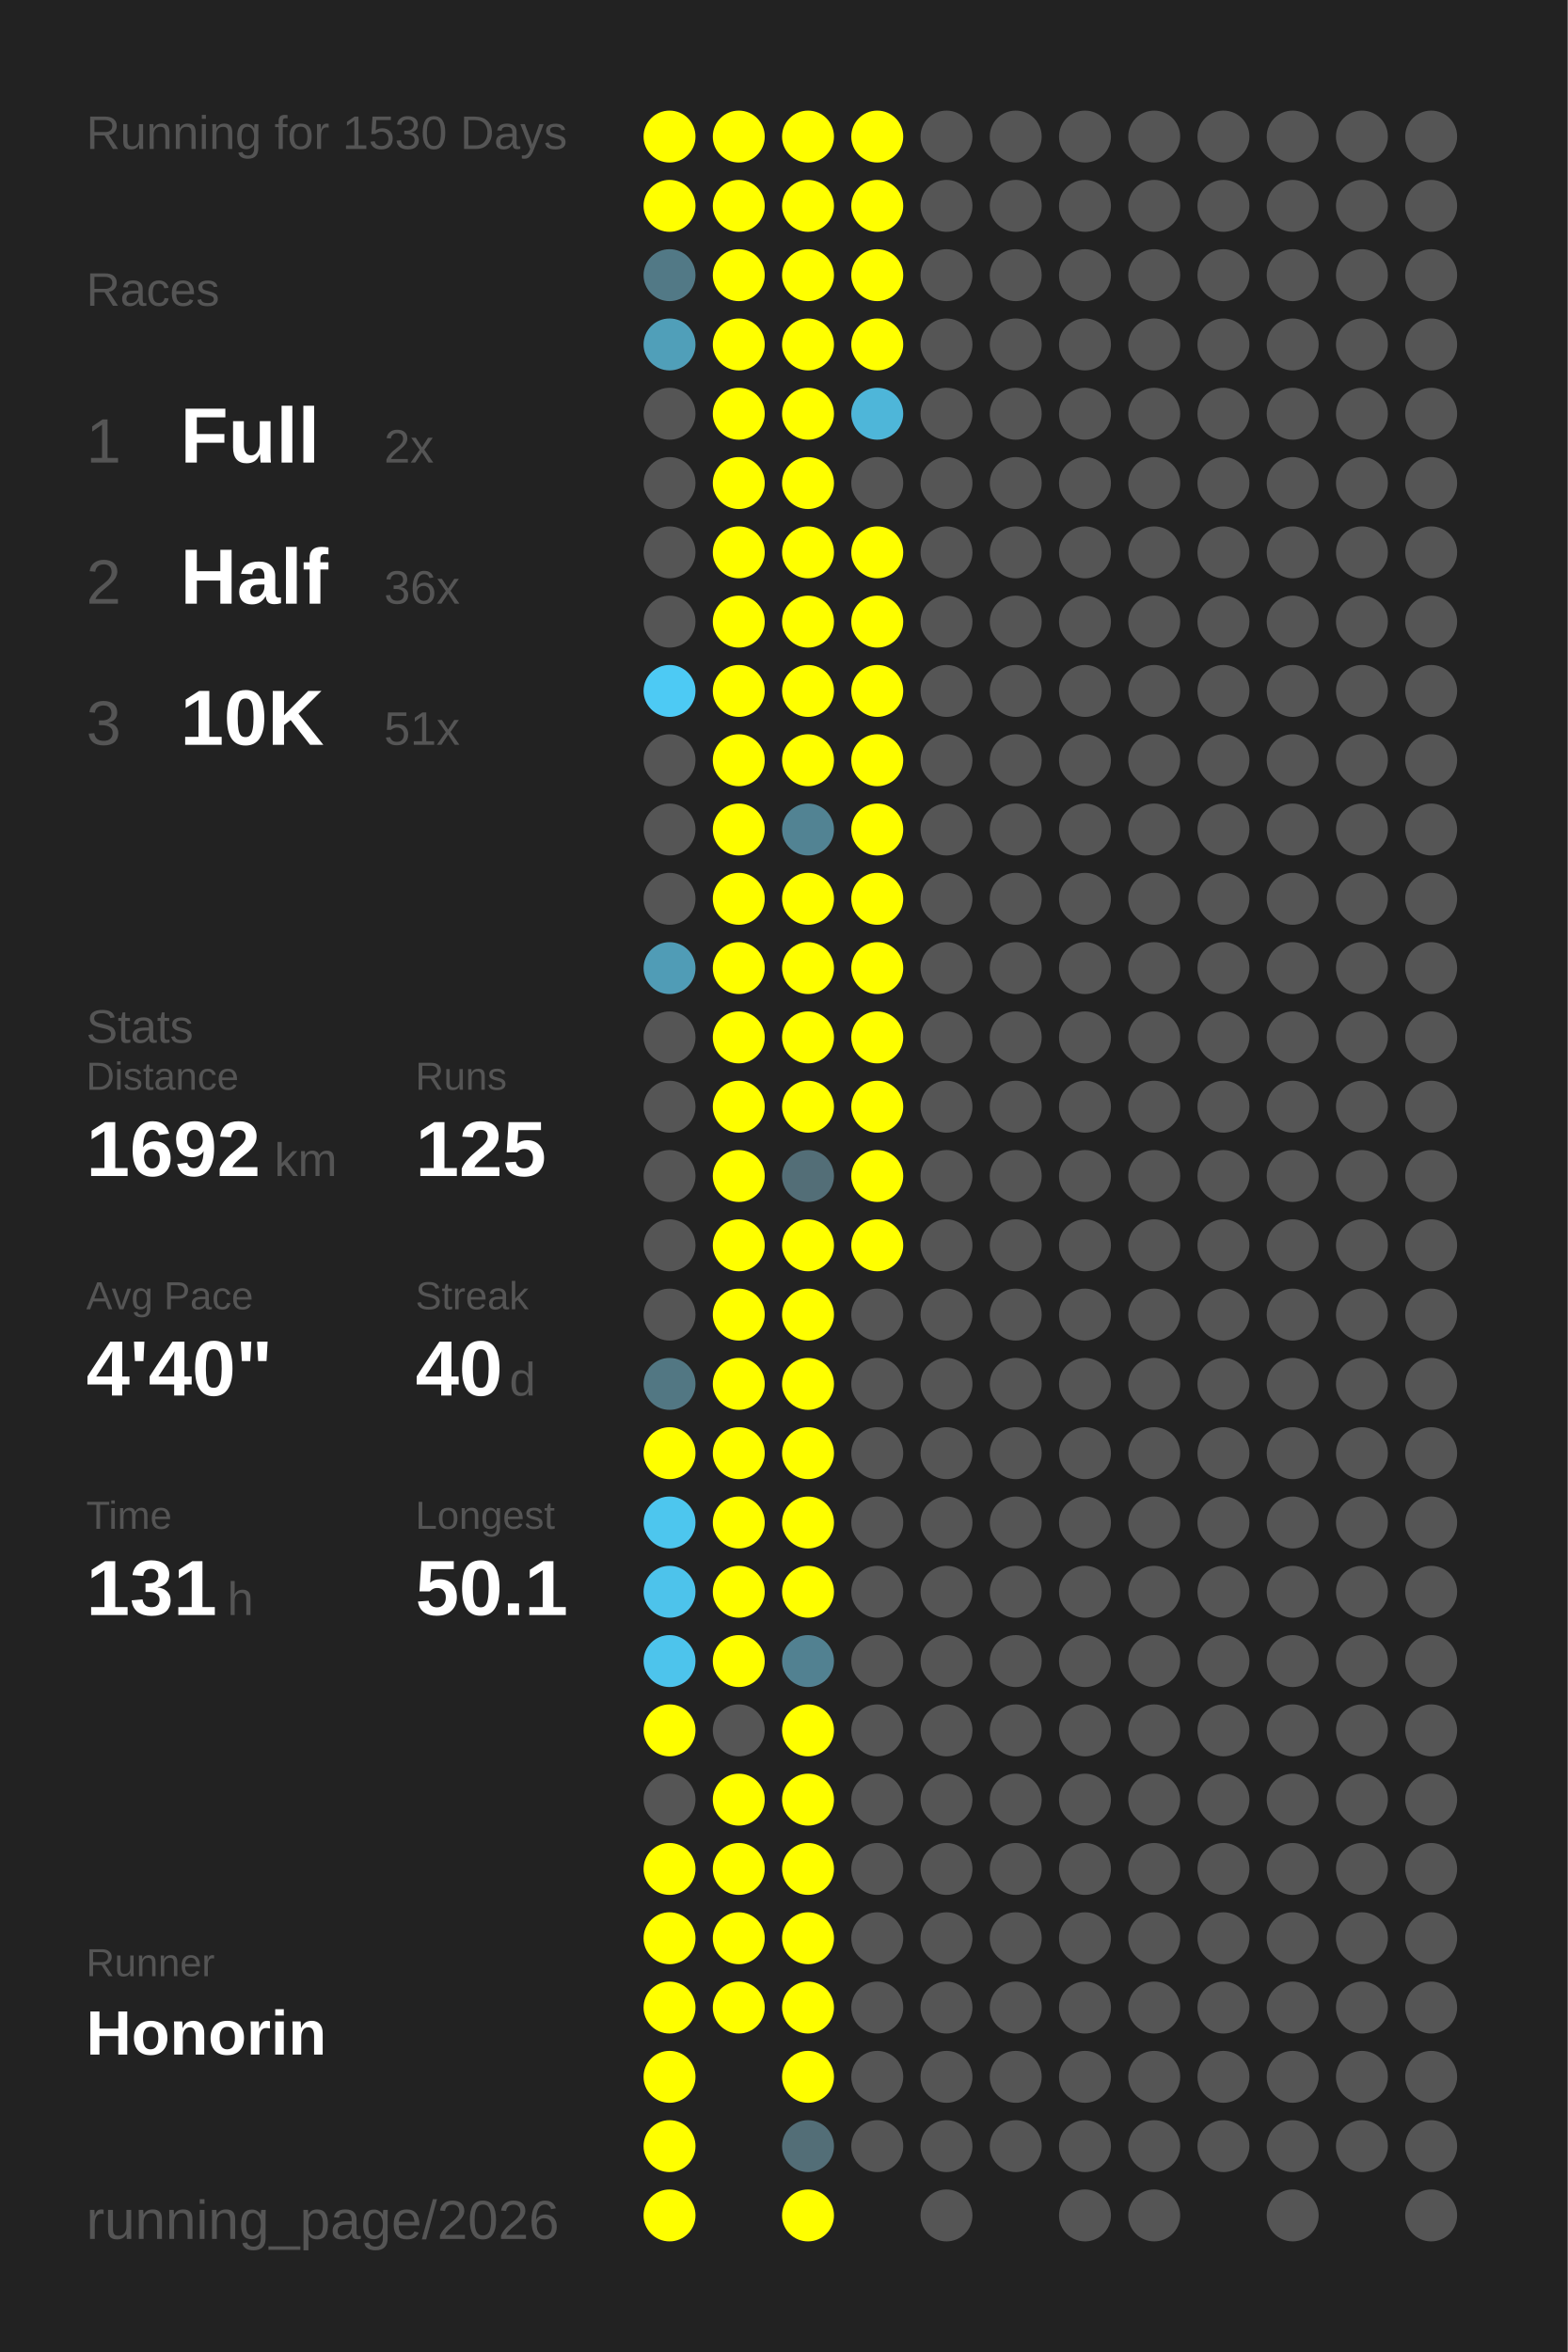
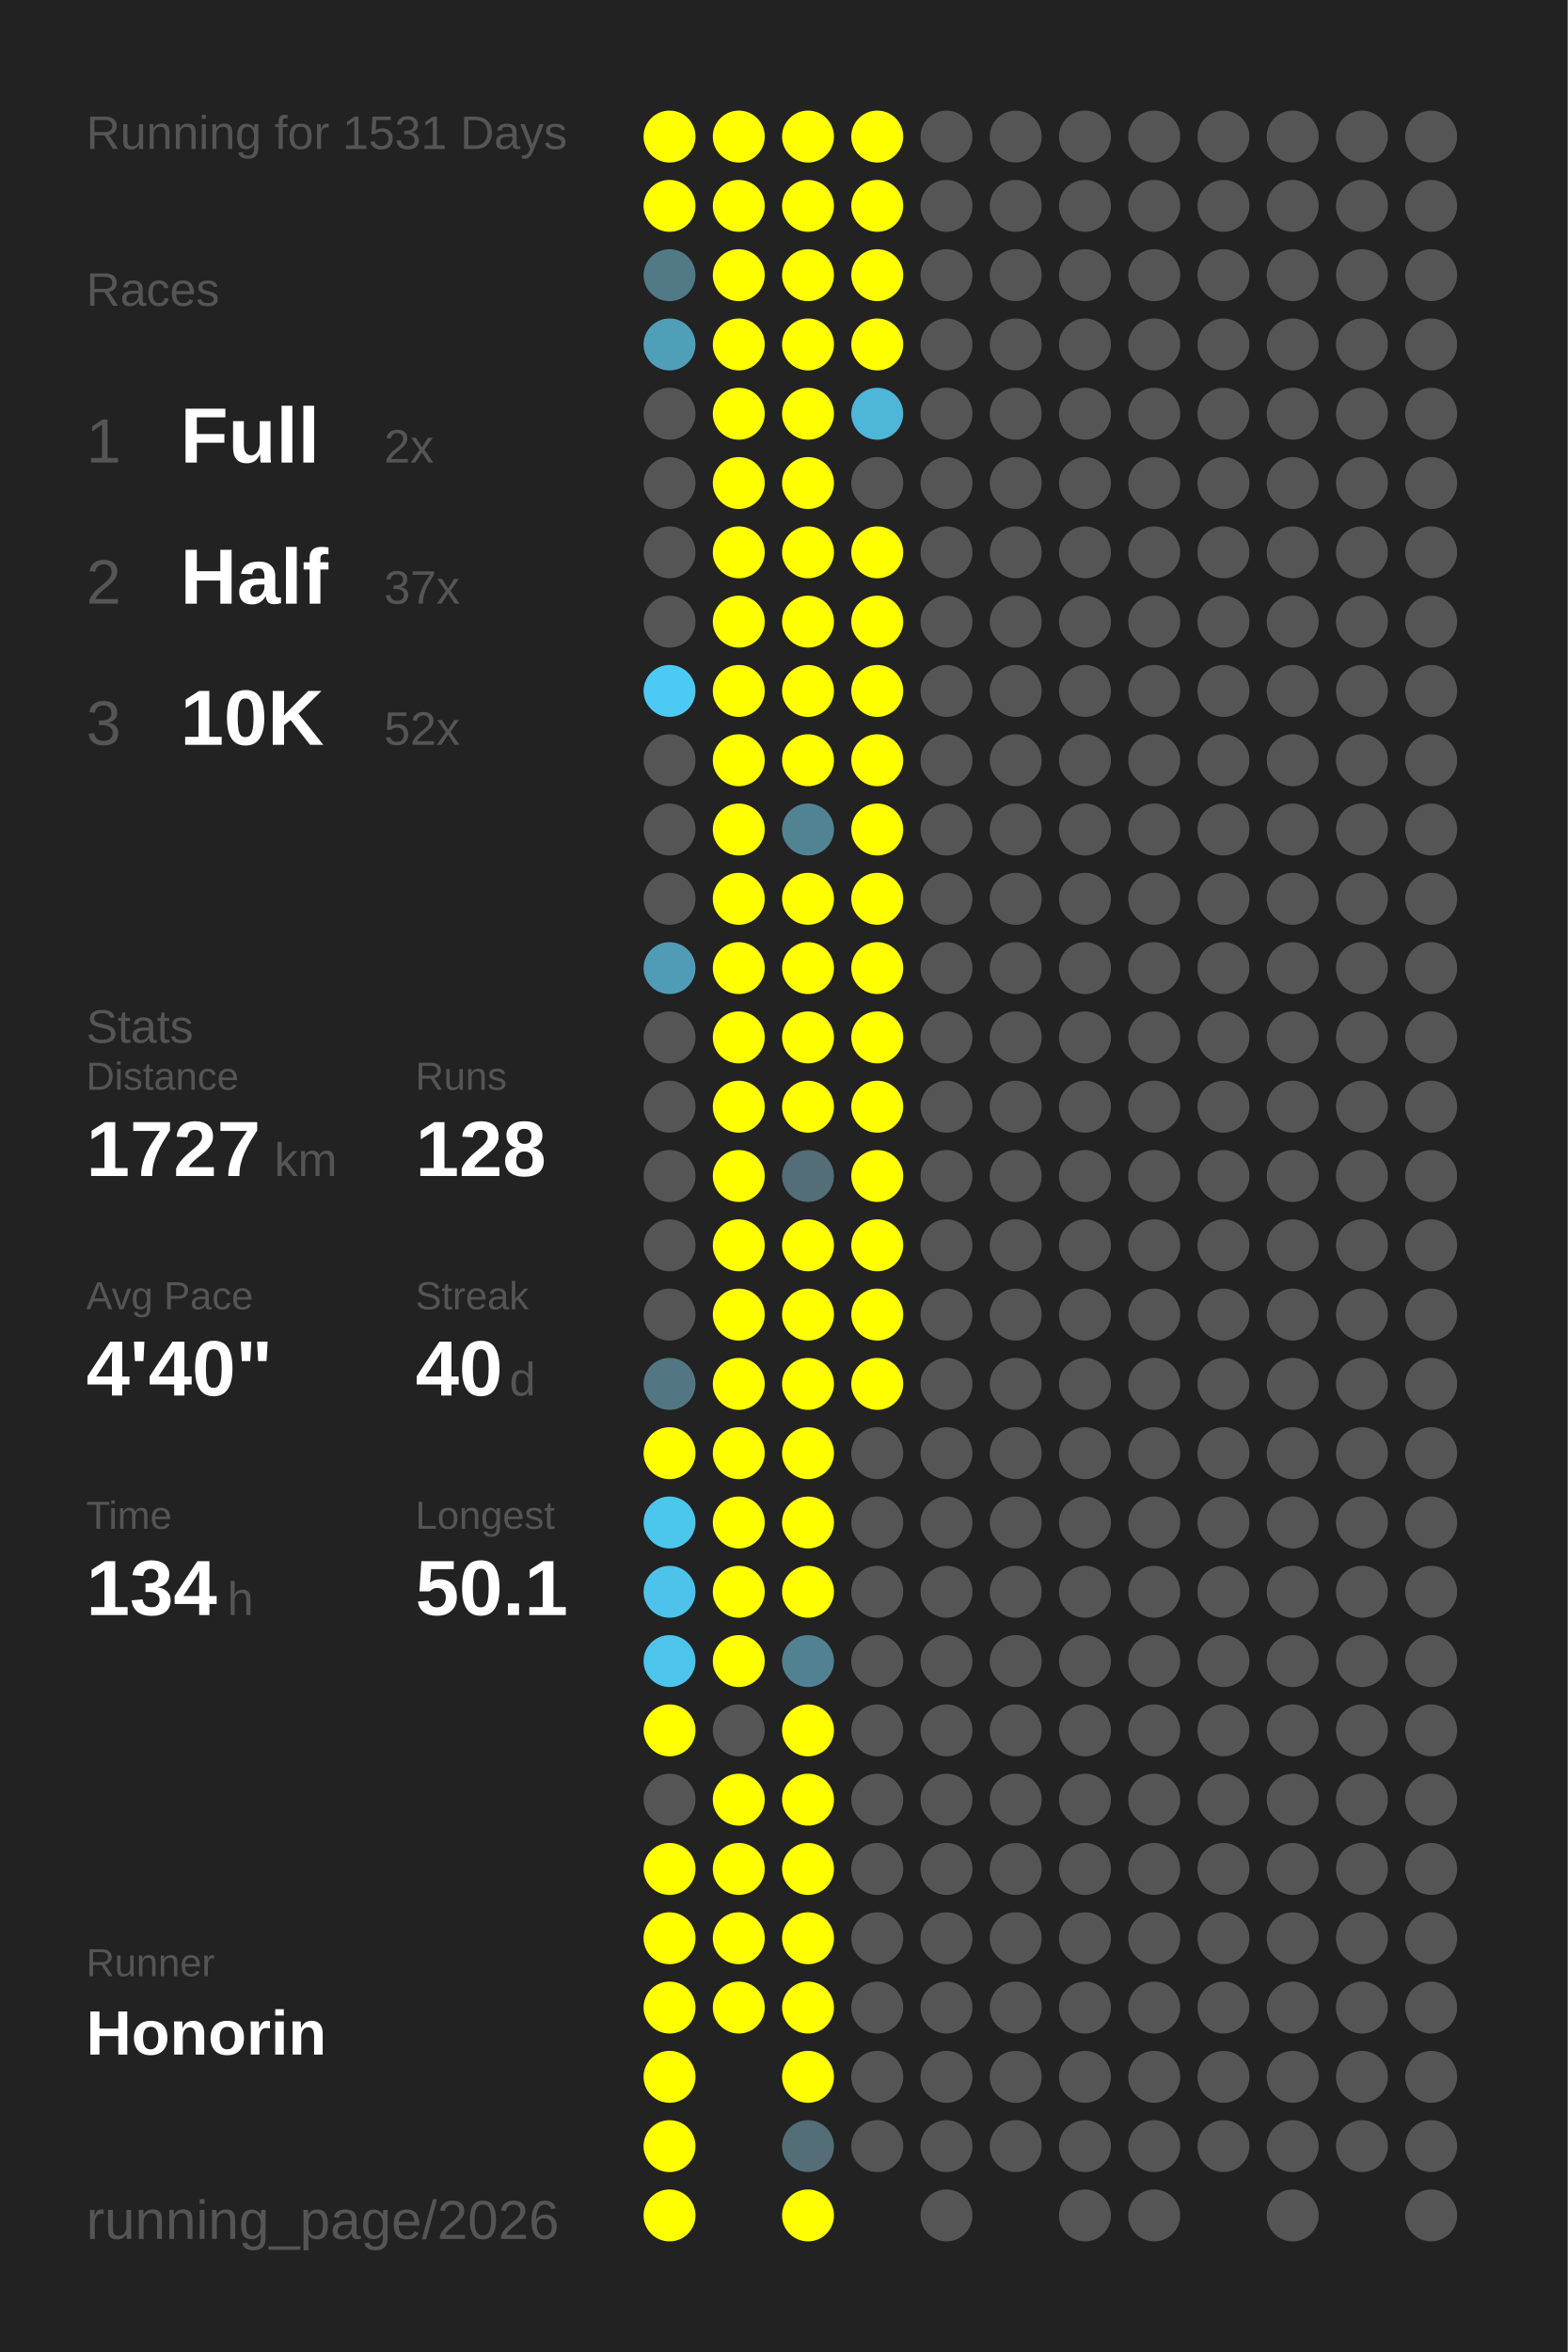
<svg xmlns="http://www.w3.org/2000/svg" baseProfile="full" height="300mm" version="1.1" viewBox="0,0,200,300" width="200mm">
  <defs />
  <rect fill="#222222" height="300" width="200" x="0" y="0" />
-   <text fill="#555555" style="font-size:6px; font-family:Arial;" x="11" y="19">Running for 1530 Days</text>
+   <text fill="#555555" style="font-size:6px; font-family:Arial;" x="11" y="19">Running for 1531 Days</text>
  <text fill="#555555" style="font-size:6px; font-family:Arial;" x="11" y="39">Races</text>
  <text fill="#555555" style="font-size:8px; font-family:Arial;" x="11" y="59">1</text>
  <text fill="#FFFFFF" style="font-size:10px; font-family:Arial; font-weight:bold;" x="23" y="59">Full</text>
  <text fill="#555555" style="font-size:6px; font-family:Arial;" x="49" y="59">2x</text>
  <text fill="#555555" style="font-size:8px; font-family:Arial;" x="11" y="77">2</text>
  <text fill="#FFFFFF" style="font-size:10px; font-family:Arial; font-weight:bold;" x="23" y="77">Half</text>
-   <text fill="#555555" style="font-size:6px; font-family:Arial;" x="49" y="77">36x</text>
+   <text fill="#555555" style="font-size:6px; font-family:Arial;" x="49" y="77">37x</text>
  <text fill="#555555" style="font-size:8px; font-family:Arial;" x="11" y="95">3</text>
  <text fill="#FFFFFF" style="font-size:10px; font-family:Arial; font-weight:bold;" x="23" y="95">10K</text>
-   <text fill="#555555" style="font-size:6px; font-family:Arial;" x="49" y="95">51x</text>
+   <text fill="#555555" style="font-size:6px; font-family:Arial;" x="49" y="95">52x</text>
  <text fill="#555555" style="font-size:6px; font-family:Arial;" x="11" y="133">Stats</text>
  <text fill="#555555" style="font-size:5px; font-family:Arial;" x="11" y="139">Distance</text>
-   <text fill="#FFFFFF" style="font-size:10px; font-family:Arial; font-weight:bold;" x="11" y="150">1692</text>
+   <text fill="#FFFFFF" style="font-size:10px; font-family:Arial; font-weight:bold;" x="11" y="150">1727</text>
  <text fill="#555555" style="font-size:6px; font-family:Arial;" x="35" y="150">km</text>
  <text fill="#555555" style="font-size:5px; font-family:Arial;" x="53" y="139">Runs</text>
-   <text fill="#FFFFFF" style="font-size:10px; font-family:Arial; font-weight:bold;" x="53" y="150">125</text>
+   <text fill="#FFFFFF" style="font-size:10px; font-family:Arial; font-weight:bold;" x="53" y="150">128</text>
  <text fill="#555555" style="font-size:5px; font-family:Arial;" x="11" y="167">Avg Pace</text>
  <text fill="#FFFFFF" style="font-size:10px; font-family:Arial; font-weight:bold;" x="11" y="178">4'40"</text>
  <text fill="#555555" style="font-size:5px; font-family:Arial;" x="53" y="167">Streak</text>
  <text fill="#FFFFFF" style="font-size:10px; font-family:Arial; font-weight:bold;" x="53" y="178">40</text>
  <text fill="#555555" style="font-size:6px; font-family:Arial;" x="65" y="178">d</text>
  <text fill="#555555" style="font-size:5px; font-family:Arial;" x="11" y="195">Time</text>
-   <text fill="#FFFFFF" style="font-size:10px; font-family:Arial; font-weight:bold;" x="11" y="206">131</text>
+   <text fill="#FFFFFF" style="font-size:10px; font-family:Arial; font-weight:bold;" x="11" y="206">134</text>
  <text fill="#555555" style="font-size:6px; font-family:Arial;" x="29" y="206">h</text>
  <text fill="#555555" style="font-size:5px; font-family:Arial;" x="53" y="195">Longest</text>
  <text fill="#FFFFFF" style="font-size:10px; font-family:Arial; font-weight:bold;" x="53" y="206">50.1</text>
  <text fill="#555555" style="font-size:5px; font-family:Arial;" x="11" y="252.065">Runner</text>
  <text fill="#FFFFFF" style="font-size:8px; font-family:Arial; font-weight:bold;" x="11" y="262.065">Honorin</text>
  <text fill="#555555" style="font-size:7px; font-family:Arial;" x="11" y="285.581">running_page/2026</text>
  <circle cx="85.417" cy="17.419" fill="#FFFF00" r="3.312" />
  <circle cx="85.417" cy="26.258" fill="#FFFF00" r="3.312" />
  <circle cx="85.417" cy="35.097" fill="#527986" r="3.312" />
  <circle cx="85.417" cy="43.935" fill="#509fb9" r="3.312" />
  <circle cx="85.417" cy="52.774" fill="#555555" r="3.312" />
  <circle cx="85.417" cy="61.613" fill="#555555" r="3.312" />
  <circle cx="85.417" cy="70.452" fill="#555555" r="3.312" />
  <circle cx="85.417" cy="79.29" fill="#555555" r="3.312" />
  <circle cx="85.417" cy="88.129" fill="#4dcaf4" r="3.312" />
  <circle cx="85.417" cy="96.968" fill="#555555" r="3.312" />
  <circle cx="85.417" cy="105.806" fill="#555555" r="3.312" />
  <circle cx="85.417" cy="114.645" fill="#555555" r="3.312" />
  <circle cx="85.417" cy="123.484" fill="#509cb6" r="3.312" />
  <circle cx="85.417" cy="132.323" fill="#555555" r="3.312" />
  <circle cx="85.417" cy="141.161" fill="#555555" r="3.312" />
  <circle cx="85.417" cy="150" fill="#555555" r="3.312" />
  <circle cx="85.417" cy="158.839" fill="#555555" r="3.312" />
  <circle cx="85.417" cy="167.677" fill="#555555" r="3.312" />
  <circle cx="85.417" cy="176.516" fill="#527783" r="3.312" />
  <circle cx="85.417" cy="185.355" fill="#FFFF00" r="3.312" />
  <circle cx="85.417" cy="194.194" fill="#4dc6ee" r="3.312" />
  <circle cx="85.417" cy="203.032" fill="#4dc3eb" r="3.312" />
  <circle cx="85.417" cy="211.871" fill="#4dc4ec" r="3.312" />
  <circle cx="85.417" cy="220.71" fill="#FFFF00" r="3.312" />
  <circle cx="85.417" cy="229.548" fill="#555555" r="3.312" />
  <circle cx="85.417" cy="238.387" fill="#FFFF00" r="3.312" />
  <circle cx="85.417" cy="247.226" fill="#FFFF00" r="3.312" />
  <circle cx="85.417" cy="256.065" fill="#FFFF00" r="3.312" />
  <circle cx="85.417" cy="264.903" fill="#FFFF00" r="3.312" />
  <circle cx="85.417" cy="273.742" fill="#FFFF00" r="3.312" />
  <circle cx="85.417" cy="282.581" fill="#FFFF00" r="3.312" />
  <circle cx="94.25" cy="17.419" fill="#FFFF00" r="3.312" />
  <circle cx="94.25" cy="26.258" fill="#FFFF00" r="3.312" />
  <circle cx="94.25" cy="35.097" fill="#FFFF00" r="3.312" />
  <circle cx="94.25" cy="43.935" fill="#FFFF00" r="3.312" />
  <circle cx="94.25" cy="52.774" fill="#FFFF00" r="3.312" />
  <circle cx="94.25" cy="61.613" fill="#FFFF00" r="3.312" />
  <circle cx="94.25" cy="70.452" fill="#FFFF00" r="3.312" />
  <circle cx="94.25" cy="79.29" fill="#FFFF00" r="3.312" />
  <circle cx="94.25" cy="88.129" fill="#FFFF00" r="3.312" />
  <circle cx="94.25" cy="96.968" fill="#FFFF00" r="3.312" />
  <circle cx="94.25" cy="105.806" fill="#FFFF00" r="3.312" />
  <circle cx="94.25" cy="114.645" fill="#FFFF00" r="3.312" />
  <circle cx="94.25" cy="123.484" fill="#FFFF00" r="3.312" />
  <circle cx="94.25" cy="132.323" fill="#FFFF00" r="3.312" />
  <circle cx="94.25" cy="141.161" fill="#FFFF00" r="3.312" />
  <circle cx="94.25" cy="150" fill="#FFFF00" r="3.312" />
  <circle cx="94.25" cy="158.839" fill="#FFFF00" r="3.312" />
  <circle cx="94.25" cy="167.677" fill="#FFFF00" r="3.312" />
  <circle cx="94.25" cy="176.516" fill="#FFFF00" r="3.312" />
  <circle cx="94.25" cy="185.355" fill="#FFFF00" r="3.312" />
  <circle cx="94.25" cy="194.194" fill="#FFFF00" r="3.312" />
  <circle cx="94.25" cy="203.032" fill="#FFFF00" r="3.312" />
  <circle cx="94.25" cy="211.871" fill="#FFFF00" r="3.312" />
  <circle cx="94.25" cy="220.71" fill="#555555" r="3.312" />
  <circle cx="94.25" cy="229.548" fill="#FFFF00" r="3.312" />
  <circle cx="94.25" cy="238.387" fill="#FFFF00" r="3.312" />
  <circle cx="94.25" cy="247.226" fill="#FFFF00" r="3.312" />
  <circle cx="94.25" cy="256.065" fill="#FFFF00" r="3.312" />
  <circle cx="103.083" cy="17.419" fill="#FFFF00" r="3.312" />
  <circle cx="103.083" cy="26.258" fill="#FFFF00" r="3.312" />
  <circle cx="103.083" cy="35.097" fill="#FFFF00" r="3.312" />
  <circle cx="103.083" cy="43.935" fill="#FFFF00" r="3.312" />
  <circle cx="103.083" cy="52.774" fill="#FFFF00" r="3.312" />
  <circle cx="103.083" cy="61.613" fill="#FFFF00" r="3.312" />
  <circle cx="103.083" cy="70.452" fill="#FFFF00" r="3.312" />
  <circle cx="103.083" cy="79.29" fill="#FFFF00" r="3.312" />
  <circle cx="103.083" cy="88.129" fill="#FFFF00" r="3.312" />
  <circle cx="103.083" cy="96.968" fill="#FFFF00" r="3.312" />
  <circle cx="103.083" cy="105.806" fill="#528393" r="3.312" />
  <circle cx="103.083" cy="114.645" fill="#FFFF00" r="3.312" />
  <circle cx="103.083" cy="123.484" fill="#FFFF00" r="3.312" />
  <circle cx="103.083" cy="132.323" fill="#FFFF00" r="3.312" />
  <circle cx="103.083" cy="141.161" fill="#FFFF00" r="3.312" />
  <circle cx="103.083" cy="150" fill="#536e77" r="3.312" />
  <circle cx="103.083" cy="158.839" fill="#FFFF00" r="3.312" />
  <circle cx="103.083" cy="167.677" fill="#FFFF00" r="3.312" />
  <circle cx="103.083" cy="176.516" fill="#FFFF00" r="3.312" />
  <circle cx="103.083" cy="185.355" fill="#FFFF00" r="3.312" />
  <circle cx="103.083" cy="194.194" fill="#FFFF00" r="3.312" />
  <circle cx="103.083" cy="203.032" fill="#FFFF00" r="3.312" />
  <circle cx="103.083" cy="211.871" fill="#528191" r="3.312" />
  <circle cx="103.083" cy="220.71" fill="#FFFF00" r="3.312" />
  <circle cx="103.083" cy="229.548" fill="#FFFF00" r="3.312" />
  <circle cx="103.083" cy="238.387" fill="#FFFF00" r="3.312" />
  <circle cx="103.083" cy="247.226" fill="#FFFF00" r="3.312" />
  <circle cx="103.083" cy="256.065" fill="#FFFF00" r="3.312" />
  <circle cx="103.083" cy="264.903" fill="#FFFF00" r="3.312" />
  <circle cx="103.083" cy="273.742" fill="#536e77" r="3.312" />
  <circle cx="103.083" cy="282.581" fill="#FFFF00" r="3.312" />
  <circle cx="111.917" cy="17.419" fill="#FFFF00" r="3.312" />
  <circle cx="111.917" cy="26.258" fill="#FFFF00" r="3.312" />
  <circle cx="111.917" cy="35.097" fill="#FFFF00" r="3.312" />
  <circle cx="111.917" cy="43.935" fill="#FFFF00" r="3.312" />
  <circle cx="111.917" cy="52.774" fill="#4eb6d9" r="3.312" />
  <circle cx="111.917" cy="61.613" fill="#555555" r="3.312" />
  <circle cx="111.917" cy="70.452" fill="#FFFF00" r="3.312" />
  <circle cx="111.917" cy="79.29" fill="#FFFF00" r="3.312" />
  <circle cx="111.917" cy="88.129" fill="#FFFF00" r="3.312" />
  <circle cx="111.917" cy="96.968" fill="#FFFF00" r="3.312" />
  <circle cx="111.917" cy="105.806" fill="#FFFF00" r="3.312" />
  <circle cx="111.917" cy="114.645" fill="#FFFF00" r="3.312" />
  <circle cx="111.917" cy="123.484" fill="#FFFF00" r="3.312" />
  <circle cx="111.917" cy="132.323" fill="#FFFF00" r="3.312" />
  <circle cx="111.917" cy="141.161" fill="#FFFF00" r="3.312" />
  <circle cx="111.917" cy="150" fill="#FFFF00" r="3.312" />
  <circle cx="111.917" cy="158.839" fill="#FFFF00" r="3.312" />
-   <circle cx="111.917" cy="167.677" fill="#555555" r="3.312" />
-   <circle cx="111.917" cy="176.516" fill="#555555" r="3.312" />
+   <circle cx="111.917" cy="167.677" fill="#FFFF00" r="3.312" />
+   <circle cx="111.917" cy="176.516" fill="#FFFF00" r="3.312" />
  <circle cx="111.917" cy="185.355" fill="#555555" r="3.312" />
  <circle cx="111.917" cy="194.194" fill="#555555" r="3.312" />
  <circle cx="111.917" cy="203.032" fill="#555555" r="3.312" />
  <circle cx="111.917" cy="211.871" fill="#555555" r="3.312" />
  <circle cx="111.917" cy="220.71" fill="#555555" r="3.312" />
  <circle cx="111.917" cy="229.548" fill="#555555" r="3.312" />
  <circle cx="111.917" cy="238.387" fill="#555555" r="3.312" />
  <circle cx="111.917" cy="247.226" fill="#555555" r="3.312" />
  <circle cx="111.917" cy="256.065" fill="#555555" r="3.312" />
  <circle cx="111.917" cy="264.903" fill="#555555" r="3.312" />
  <circle cx="111.917" cy="273.742" fill="#555555" r="3.312" />
  <circle cx="120.75" cy="17.419" fill="#555555" r="3.312" />
  <circle cx="120.75" cy="26.258" fill="#555555" r="3.312" />
  <circle cx="120.75" cy="35.097" fill="#555555" r="3.312" />
  <circle cx="120.75" cy="43.935" fill="#555555" r="3.312" />
  <circle cx="120.75" cy="52.774" fill="#555555" r="3.312" />
  <circle cx="120.75" cy="61.613" fill="#555555" r="3.312" />
  <circle cx="120.75" cy="70.452" fill="#555555" r="3.312" />
  <circle cx="120.75" cy="79.29" fill="#555555" r="3.312" />
  <circle cx="120.75" cy="88.129" fill="#555555" r="3.312" />
  <circle cx="120.75" cy="96.968" fill="#555555" r="3.312" />
  <circle cx="120.75" cy="105.806" fill="#555555" r="3.312" />
  <circle cx="120.75" cy="114.645" fill="#555555" r="3.312" />
  <circle cx="120.75" cy="123.484" fill="#555555" r="3.312" />
  <circle cx="120.75" cy="132.323" fill="#555555" r="3.312" />
  <circle cx="120.75" cy="141.161" fill="#555555" r="3.312" />
  <circle cx="120.75" cy="150" fill="#555555" r="3.312" />
  <circle cx="120.75" cy="158.839" fill="#555555" r="3.312" />
  <circle cx="120.75" cy="167.677" fill="#555555" r="3.312" />
  <circle cx="120.75" cy="176.516" fill="#555555" r="3.312" />
  <circle cx="120.75" cy="185.355" fill="#555555" r="3.312" />
  <circle cx="120.75" cy="194.194" fill="#555555" r="3.312" />
  <circle cx="120.75" cy="203.032" fill="#555555" r="3.312" />
  <circle cx="120.75" cy="211.871" fill="#555555" r="3.312" />
  <circle cx="120.75" cy="220.71" fill="#555555" r="3.312" />
  <circle cx="120.75" cy="229.548" fill="#555555" r="3.312" />
  <circle cx="120.75" cy="238.387" fill="#555555" r="3.312" />
  <circle cx="120.75" cy="247.226" fill="#555555" r="3.312" />
  <circle cx="120.75" cy="256.065" fill="#555555" r="3.312" />
  <circle cx="120.75" cy="264.903" fill="#555555" r="3.312" />
  <circle cx="120.75" cy="273.742" fill="#555555" r="3.312" />
  <circle cx="120.75" cy="282.581" fill="#555555" r="3.312" />
  <circle cx="129.583" cy="17.419" fill="#555555" r="3.312" />
  <circle cx="129.583" cy="26.258" fill="#555555" r="3.312" />
  <circle cx="129.583" cy="35.097" fill="#555555" r="3.312" />
  <circle cx="129.583" cy="43.935" fill="#555555" r="3.312" />
  <circle cx="129.583" cy="52.774" fill="#555555" r="3.312" />
  <circle cx="129.583" cy="61.613" fill="#555555" r="3.312" />
  <circle cx="129.583" cy="70.452" fill="#555555" r="3.312" />
  <circle cx="129.583" cy="79.29" fill="#555555" r="3.312" />
  <circle cx="129.583" cy="88.129" fill="#555555" r="3.312" />
  <circle cx="129.583" cy="96.968" fill="#555555" r="3.312" />
  <circle cx="129.583" cy="105.806" fill="#555555" r="3.312" />
  <circle cx="129.583" cy="114.645" fill="#555555" r="3.312" />
  <circle cx="129.583" cy="123.484" fill="#555555" r="3.312" />
  <circle cx="129.583" cy="132.323" fill="#555555" r="3.312" />
  <circle cx="129.583" cy="141.161" fill="#555555" r="3.312" />
  <circle cx="129.583" cy="150" fill="#555555" r="3.312" />
  <circle cx="129.583" cy="158.839" fill="#555555" r="3.312" />
  <circle cx="129.583" cy="167.677" fill="#555555" r="3.312" />
  <circle cx="129.583" cy="176.516" fill="#555555" r="3.312" />
  <circle cx="129.583" cy="185.355" fill="#555555" r="3.312" />
  <circle cx="129.583" cy="194.194" fill="#555555" r="3.312" />
  <circle cx="129.583" cy="203.032" fill="#555555" r="3.312" />
  <circle cx="129.583" cy="211.871" fill="#555555" r="3.312" />
  <circle cx="129.583" cy="220.71" fill="#555555" r="3.312" />
  <circle cx="129.583" cy="229.548" fill="#555555" r="3.312" />
  <circle cx="129.583" cy="238.387" fill="#555555" r="3.312" />
  <circle cx="129.583" cy="247.226" fill="#555555" r="3.312" />
  <circle cx="129.583" cy="256.065" fill="#555555" r="3.312" />
  <circle cx="129.583" cy="264.903" fill="#555555" r="3.312" />
  <circle cx="129.583" cy="273.742" fill="#555555" r="3.312" />
  <circle cx="138.417" cy="17.419" fill="#555555" r="3.312" />
  <circle cx="138.417" cy="26.258" fill="#555555" r="3.312" />
  <circle cx="138.417" cy="35.097" fill="#555555" r="3.312" />
  <circle cx="138.417" cy="43.935" fill="#555555" r="3.312" />
  <circle cx="138.417" cy="52.774" fill="#555555" r="3.312" />
  <circle cx="138.417" cy="61.613" fill="#555555" r="3.312" />
  <circle cx="138.417" cy="70.452" fill="#555555" r="3.312" />
  <circle cx="138.417" cy="79.29" fill="#555555" r="3.312" />
  <circle cx="138.417" cy="88.129" fill="#555555" r="3.312" />
  <circle cx="138.417" cy="96.968" fill="#555555" r="3.312" />
  <circle cx="138.417" cy="105.806" fill="#555555" r="3.312" />
  <circle cx="138.417" cy="114.645" fill="#555555" r="3.312" />
  <circle cx="138.417" cy="123.484" fill="#555555" r="3.312" />
  <circle cx="138.417" cy="132.323" fill="#555555" r="3.312" />
  <circle cx="138.417" cy="141.161" fill="#555555" r="3.312" />
  <circle cx="138.417" cy="150" fill="#555555" r="3.312" />
  <circle cx="138.417" cy="158.839" fill="#555555" r="3.312" />
  <circle cx="138.417" cy="167.677" fill="#555555" r="3.312" />
  <circle cx="138.417" cy="176.516" fill="#555555" r="3.312" />
  <circle cx="138.417" cy="185.355" fill="#555555" r="3.312" />
  <circle cx="138.417" cy="194.194" fill="#555555" r="3.312" />
  <circle cx="138.417" cy="203.032" fill="#555555" r="3.312" />
  <circle cx="138.417" cy="211.871" fill="#555555" r="3.312" />
  <circle cx="138.417" cy="220.71" fill="#555555" r="3.312" />
  <circle cx="138.417" cy="229.548" fill="#555555" r="3.312" />
  <circle cx="138.417" cy="238.387" fill="#555555" r="3.312" />
  <circle cx="138.417" cy="247.226" fill="#555555" r="3.312" />
  <circle cx="138.417" cy="256.065" fill="#555555" r="3.312" />
  <circle cx="138.417" cy="264.903" fill="#555555" r="3.312" />
  <circle cx="138.417" cy="273.742" fill="#555555" r="3.312" />
  <circle cx="138.417" cy="282.581" fill="#555555" r="3.312" />
  <circle cx="147.25" cy="17.419" fill="#555555" r="3.312" />
  <circle cx="147.25" cy="26.258" fill="#555555" r="3.312" />
  <circle cx="147.25" cy="35.097" fill="#555555" r="3.312" />
  <circle cx="147.25" cy="43.935" fill="#555555" r="3.312" />
  <circle cx="147.25" cy="52.774" fill="#555555" r="3.312" />
  <circle cx="147.25" cy="61.613" fill="#555555" r="3.312" />
  <circle cx="147.25" cy="70.452" fill="#555555" r="3.312" />
  <circle cx="147.25" cy="79.29" fill="#555555" r="3.312" />
  <circle cx="147.25" cy="88.129" fill="#555555" r="3.312" />
  <circle cx="147.25" cy="96.968" fill="#555555" r="3.312" />
  <circle cx="147.25" cy="105.806" fill="#555555" r="3.312" />
  <circle cx="147.25" cy="114.645" fill="#555555" r="3.312" />
  <circle cx="147.25" cy="123.484" fill="#555555" r="3.312" />
  <circle cx="147.25" cy="132.323" fill="#555555" r="3.312" />
  <circle cx="147.25" cy="141.161" fill="#555555" r="3.312" />
  <circle cx="147.25" cy="150" fill="#555555" r="3.312" />
  <circle cx="147.25" cy="158.839" fill="#555555" r="3.312" />
  <circle cx="147.25" cy="167.677" fill="#555555" r="3.312" />
  <circle cx="147.25" cy="176.516" fill="#555555" r="3.312" />
  <circle cx="147.25" cy="185.355" fill="#555555" r="3.312" />
  <circle cx="147.25" cy="194.194" fill="#555555" r="3.312" />
  <circle cx="147.25" cy="203.032" fill="#555555" r="3.312" />
  <circle cx="147.25" cy="211.871" fill="#555555" r="3.312" />
  <circle cx="147.25" cy="220.71" fill="#555555" r="3.312" />
  <circle cx="147.25" cy="229.548" fill="#555555" r="3.312" />
  <circle cx="147.25" cy="238.387" fill="#555555" r="3.312" />
  <circle cx="147.25" cy="247.226" fill="#555555" r="3.312" />
  <circle cx="147.25" cy="256.065" fill="#555555" r="3.312" />
  <circle cx="147.25" cy="264.903" fill="#555555" r="3.312" />
  <circle cx="147.25" cy="273.742" fill="#555555" r="3.312" />
  <circle cx="147.25" cy="282.581" fill="#555555" r="3.312" />
  <circle cx="156.083" cy="17.419" fill="#555555" r="3.312" />
  <circle cx="156.083" cy="26.258" fill="#555555" r="3.312" />
  <circle cx="156.083" cy="35.097" fill="#555555" r="3.312" />
  <circle cx="156.083" cy="43.935" fill="#555555" r="3.312" />
  <circle cx="156.083" cy="52.774" fill="#555555" r="3.312" />
  <circle cx="156.083" cy="61.613" fill="#555555" r="3.312" />
  <circle cx="156.083" cy="70.452" fill="#555555" r="3.312" />
  <circle cx="156.083" cy="79.29" fill="#555555" r="3.312" />
  <circle cx="156.083" cy="88.129" fill="#555555" r="3.312" />
  <circle cx="156.083" cy="96.968" fill="#555555" r="3.312" />
  <circle cx="156.083" cy="105.806" fill="#555555" r="3.312" />
  <circle cx="156.083" cy="114.645" fill="#555555" r="3.312" />
  <circle cx="156.083" cy="123.484" fill="#555555" r="3.312" />
  <circle cx="156.083" cy="132.323" fill="#555555" r="3.312" />
  <circle cx="156.083" cy="141.161" fill="#555555" r="3.312" />
  <circle cx="156.083" cy="150" fill="#555555" r="3.312" />
  <circle cx="156.083" cy="158.839" fill="#555555" r="3.312" />
  <circle cx="156.083" cy="167.677" fill="#555555" r="3.312" />
  <circle cx="156.083" cy="176.516" fill="#555555" r="3.312" />
  <circle cx="156.083" cy="185.355" fill="#555555" r="3.312" />
  <circle cx="156.083" cy="194.194" fill="#555555" r="3.312" />
  <circle cx="156.083" cy="203.032" fill="#555555" r="3.312" />
  <circle cx="156.083" cy="211.871" fill="#555555" r="3.312" />
  <circle cx="156.083" cy="220.71" fill="#555555" r="3.312" />
  <circle cx="156.083" cy="229.548" fill="#555555" r="3.312" />
  <circle cx="156.083" cy="238.387" fill="#555555" r="3.312" />
  <circle cx="156.083" cy="247.226" fill="#555555" r="3.312" />
  <circle cx="156.083" cy="256.065" fill="#555555" r="3.312" />
  <circle cx="156.083" cy="264.903" fill="#555555" r="3.312" />
  <circle cx="156.083" cy="273.742" fill="#555555" r="3.312" />
  <circle cx="164.917" cy="17.419" fill="#555555" r="3.312" />
  <circle cx="164.917" cy="26.258" fill="#555555" r="3.312" />
  <circle cx="164.917" cy="35.097" fill="#555555" r="3.312" />
  <circle cx="164.917" cy="43.935" fill="#555555" r="3.312" />
  <circle cx="164.917" cy="52.774" fill="#555555" r="3.312" />
  <circle cx="164.917" cy="61.613" fill="#555555" r="3.312" />
  <circle cx="164.917" cy="70.452" fill="#555555" r="3.312" />
  <circle cx="164.917" cy="79.29" fill="#555555" r="3.312" />
  <circle cx="164.917" cy="88.129" fill="#555555" r="3.312" />
  <circle cx="164.917" cy="96.968" fill="#555555" r="3.312" />
  <circle cx="164.917" cy="105.806" fill="#555555" r="3.312" />
  <circle cx="164.917" cy="114.645" fill="#555555" r="3.312" />
  <circle cx="164.917" cy="123.484" fill="#555555" r="3.312" />
  <circle cx="164.917" cy="132.323" fill="#555555" r="3.312" />
  <circle cx="164.917" cy="141.161" fill="#555555" r="3.312" />
  <circle cx="164.917" cy="150" fill="#555555" r="3.312" />
  <circle cx="164.917" cy="158.839" fill="#555555" r="3.312" />
  <circle cx="164.917" cy="167.677" fill="#555555" r="3.312" />
  <circle cx="164.917" cy="176.516" fill="#555555" r="3.312" />
  <circle cx="164.917" cy="185.355" fill="#555555" r="3.312" />
  <circle cx="164.917" cy="194.194" fill="#555555" r="3.312" />
  <circle cx="164.917" cy="203.032" fill="#555555" r="3.312" />
  <circle cx="164.917" cy="211.871" fill="#555555" r="3.312" />
  <circle cx="164.917" cy="220.71" fill="#555555" r="3.312" />
  <circle cx="164.917" cy="229.548" fill="#555555" r="3.312" />
  <circle cx="164.917" cy="238.387" fill="#555555" r="3.312" />
  <circle cx="164.917" cy="247.226" fill="#555555" r="3.312" />
  <circle cx="164.917" cy="256.065" fill="#555555" r="3.312" />
  <circle cx="164.917" cy="264.903" fill="#555555" r="3.312" />
  <circle cx="164.917" cy="273.742" fill="#555555" r="3.312" />
  <circle cx="164.917" cy="282.581" fill="#555555" r="3.312" />
  <circle cx="173.75" cy="17.419" fill="#555555" r="3.312" />
  <circle cx="173.75" cy="26.258" fill="#555555" r="3.312" />
  <circle cx="173.75" cy="35.097" fill="#555555" r="3.312" />
  <circle cx="173.75" cy="43.935" fill="#555555" r="3.312" />
  <circle cx="173.75" cy="52.774" fill="#555555" r="3.312" />
  <circle cx="173.75" cy="61.613" fill="#555555" r="3.312" />
  <circle cx="173.75" cy="70.452" fill="#555555" r="3.312" />
  <circle cx="173.75" cy="79.29" fill="#555555" r="3.312" />
  <circle cx="173.75" cy="88.129" fill="#555555" r="3.312" />
  <circle cx="173.75" cy="96.968" fill="#555555" r="3.312" />
  <circle cx="173.75" cy="105.806" fill="#555555" r="3.312" />
  <circle cx="173.75" cy="114.645" fill="#555555" r="3.312" />
  <circle cx="173.75" cy="123.484" fill="#555555" r="3.312" />
  <circle cx="173.75" cy="132.323" fill="#555555" r="3.312" />
  <circle cx="173.75" cy="141.161" fill="#555555" r="3.312" />
  <circle cx="173.75" cy="150" fill="#555555" r="3.312" />
  <circle cx="173.75" cy="158.839" fill="#555555" r="3.312" />
  <circle cx="173.75" cy="167.677" fill="#555555" r="3.312" />
  <circle cx="173.75" cy="176.516" fill="#555555" r="3.312" />
  <circle cx="173.75" cy="185.355" fill="#555555" r="3.312" />
  <circle cx="173.75" cy="194.194" fill="#555555" r="3.312" />
  <circle cx="173.75" cy="203.032" fill="#555555" r="3.312" />
  <circle cx="173.75" cy="211.871" fill="#555555" r="3.312" />
  <circle cx="173.75" cy="220.71" fill="#555555" r="3.312" />
  <circle cx="173.75" cy="229.548" fill="#555555" r="3.312" />
  <circle cx="173.75" cy="238.387" fill="#555555" r="3.312" />
  <circle cx="173.75" cy="247.226" fill="#555555" r="3.312" />
  <circle cx="173.75" cy="256.065" fill="#555555" r="3.312" />
  <circle cx="173.75" cy="264.903" fill="#555555" r="3.312" />
  <circle cx="173.75" cy="273.742" fill="#555555" r="3.312" />
  <circle cx="182.583" cy="17.419" fill="#555555" r="3.312" />
  <circle cx="182.583" cy="26.258" fill="#555555" r="3.312" />
  <circle cx="182.583" cy="35.097" fill="#555555" r="3.312" />
  <circle cx="182.583" cy="43.935" fill="#555555" r="3.312" />
  <circle cx="182.583" cy="52.774" fill="#555555" r="3.312" />
  <circle cx="182.583" cy="61.613" fill="#555555" r="3.312" />
  <circle cx="182.583" cy="70.452" fill="#555555" r="3.312" />
  <circle cx="182.583" cy="79.29" fill="#555555" r="3.312" />
  <circle cx="182.583" cy="88.129" fill="#555555" r="3.312" />
  <circle cx="182.583" cy="96.968" fill="#555555" r="3.312" />
  <circle cx="182.583" cy="105.806" fill="#555555" r="3.312" />
  <circle cx="182.583" cy="114.645" fill="#555555" r="3.312" />
  <circle cx="182.583" cy="123.484" fill="#555555" r="3.312" />
  <circle cx="182.583" cy="132.323" fill="#555555" r="3.312" />
  <circle cx="182.583" cy="141.161" fill="#555555" r="3.312" />
  <circle cx="182.583" cy="150" fill="#555555" r="3.312" />
  <circle cx="182.583" cy="158.839" fill="#555555" r="3.312" />
  <circle cx="182.583" cy="167.677" fill="#555555" r="3.312" />
  <circle cx="182.583" cy="176.516" fill="#555555" r="3.312" />
  <circle cx="182.583" cy="185.355" fill="#555555" r="3.312" />
  <circle cx="182.583" cy="194.194" fill="#555555" r="3.312" />
  <circle cx="182.583" cy="203.032" fill="#555555" r="3.312" />
  <circle cx="182.583" cy="211.871" fill="#555555" r="3.312" />
  <circle cx="182.583" cy="220.71" fill="#555555" r="3.312" />
  <circle cx="182.583" cy="229.548" fill="#555555" r="3.312" />
  <circle cx="182.583" cy="238.387" fill="#555555" r="3.312" />
  <circle cx="182.583" cy="247.226" fill="#555555" r="3.312" />
  <circle cx="182.583" cy="256.065" fill="#555555" r="3.312" />
  <circle cx="182.583" cy="264.903" fill="#555555" r="3.312" />
  <circle cx="182.583" cy="273.742" fill="#555555" r="3.312" />
  <circle cx="182.583" cy="282.581" fill="#555555" r="3.312" />
</svg>
